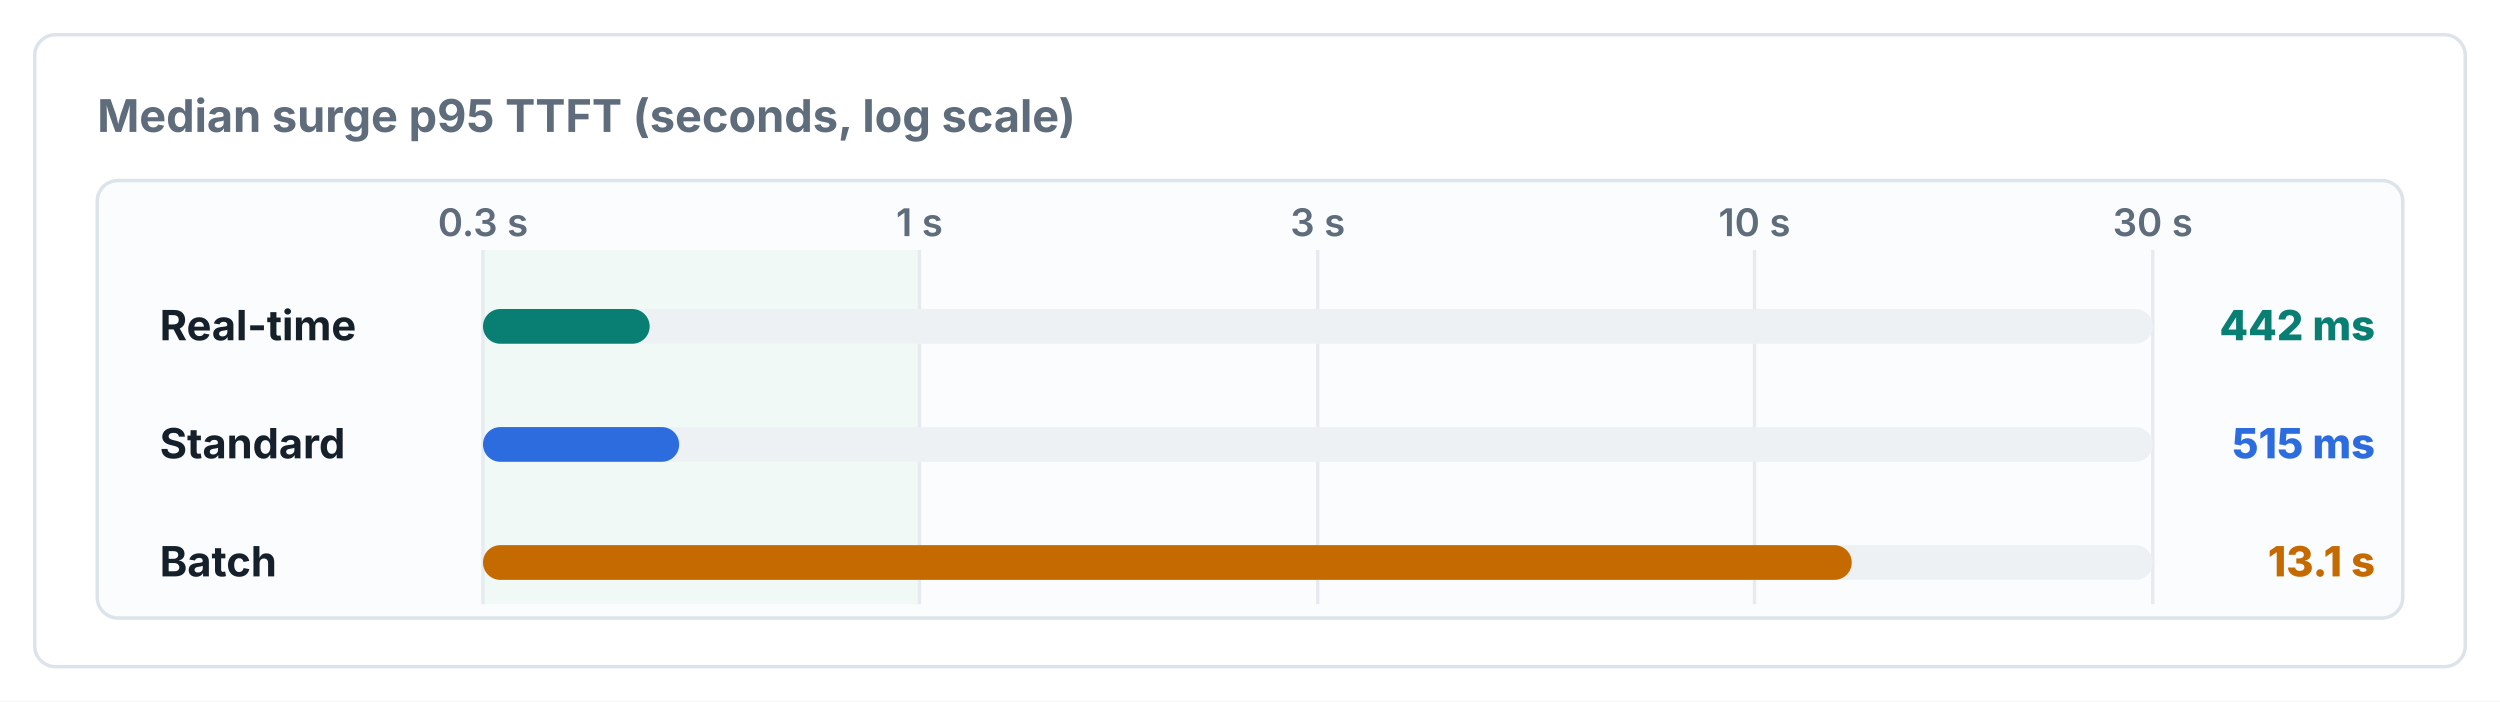
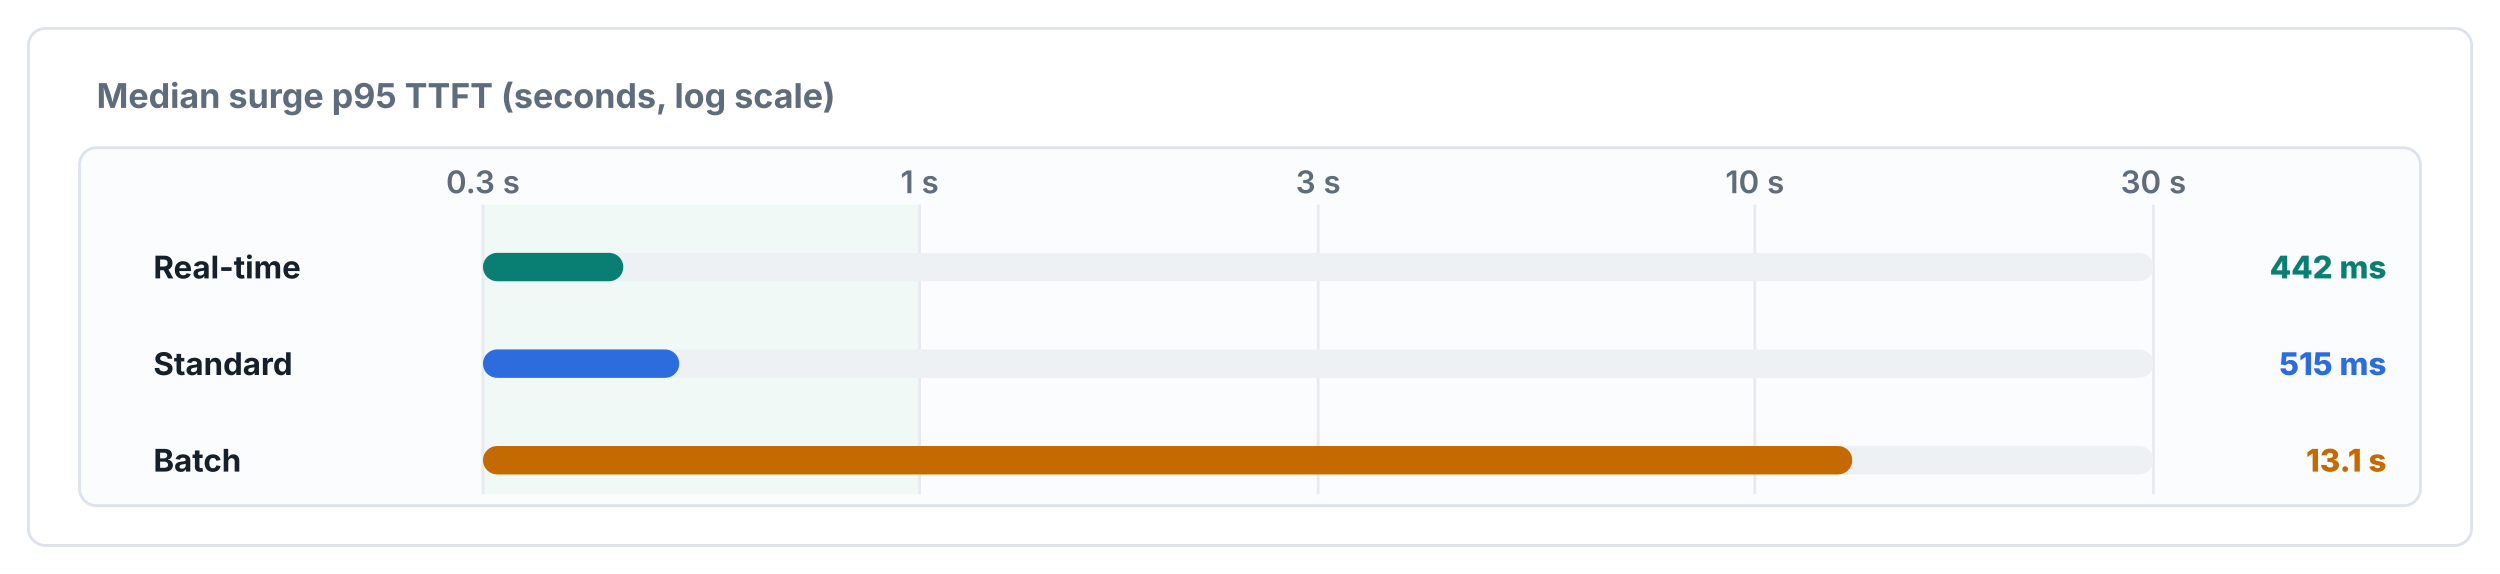
- <svg xmlns="http://www.w3.org/2000/svg" width="720" height="202" viewBox="0 0 720 202" role="img" aria-label="Real-time and standard traffic stayed below one second median surge p95 TTFT while batch exceeded 13 seconds.">
+ <svg xmlns="http://www.w3.org/2000/svg" width="880" height="202" viewBox="0 0 880 202" role="img" aria-label="Real-time and standard traffic stayed below one second median surge p95 TTFT while batch exceeded 13 seconds.">
  <style>text{font-family:system-ui,-apple-system,sans-serif}</style>
-   <rect width="720" height="202" fill="#ffffff" />
-   <rect x="10" y="10" width="700" height="182" rx="6" fill="#ffffff" stroke="#dde3ea" />
-   <text x="28.0" y="38.0" fill="#5f6c7b" font-size="13" font-weight="700" text-anchor="start">Median surge p95 TTFT (seconds, log scale)</text>
-   <rect x="28" y="52" width="664" height="126" rx="6" fill="#fbfcfd" stroke="#dde3ea" />
-   <rect x="139.1" y="72.0" width="125.7" height="102.0" fill="#eef8f6" opacity="0.75" />
-   <line x1="139.1" y1="72.0" x2="139.1" y2="174.0" stroke="#e7ebef" />
-   <text x="139.1" y="68.0" fill="#5f6c7b" font-size="11" font-weight="600" text-anchor="middle">0.3 s</text>
-   <line x1="264.8" y1="72.0" x2="264.8" y2="174.0" stroke="#e7ebef" />
-   <text x="264.8" y="68.0" fill="#5f6c7b" font-size="11" font-weight="600" text-anchor="middle">1 s</text>
-   <line x1="379.5" y1="72.0" x2="379.5" y2="174.0" stroke="#e7ebef" />
-   <text x="379.5" y="68.0" fill="#5f6c7b" font-size="11" font-weight="600" text-anchor="middle">3 s</text>
-   <line x1="505.3" y1="72.0" x2="505.3" y2="174.0" stroke="#e7ebef" />
-   <text x="505.3" y="68.0" fill="#5f6c7b" font-size="11" font-weight="600" text-anchor="middle">10 s</text>
-   <line x1="620.0" y1="72.0" x2="620.0" y2="174.0" stroke="#e7ebef" />
-   <text x="620.0" y="68.0" fill="#5f6c7b" font-size="11" font-weight="600" text-anchor="middle">30 s</text>
-   <text x="46.0" y="98.0" fill="#15202b" font-size="12" font-weight="720" text-anchor="start">Real-time</text>
-   <rect x="139.1" y="89.0" width="480.9" height="10" rx="5" fill="#edf1f4" />
-   <rect x="139.1" y="89.0" width="48.0" height="10" rx="5" fill="#087f72" />
-   <text x="684.0" y="98.0" fill="#087f72" font-size="12" font-weight="800" text-anchor="end">442 ms</text>
-   <text x="46.0" y="132.0" fill="#15202b" font-size="12" font-weight="720" text-anchor="start">Standard</text>
-   <rect x="139.1" y="123.0" width="480.9" height="10" rx="5" fill="#edf1f4" />
-   <rect x="139.1" y="123.0" width="56.5" height="10" rx="5" fill="#2d6cdf" />
-   <text x="684.0" y="132.0" fill="#2d6cdf" font-size="12" font-weight="800" text-anchor="end">515 ms</text>
-   <text x="46.0" y="166.0" fill="#15202b" font-size="12" font-weight="720" text-anchor="start">Batch</text>
-   <rect x="139.1" y="157.0" width="480.9" height="10" rx="5" fill="#edf1f4" />
-   <rect x="139.1" y="157.0" width="394.2" height="10" rx="5" fill="#c56a00" />
-   <text x="684.0" y="166.0" fill="#c56a00" font-size="12" font-weight="800" text-anchor="end">13.1 s</text>
+   <rect width="880" height="202" fill="#ffffff" />
+   <rect x="10" y="10" width="860" height="182" rx="6" fill="#ffffff" stroke="#dde3ea" />
+   <text x="34.0" y="38.0" fill="#5f6c7b" font-size="12" font-weight="700" text-anchor="start">Median surge p95 TTFT (seconds, log scale)</text>
+   <rect x="28" y="52" width="824" height="126" rx="6" fill="#fbfcfd" stroke="#dde3ea" />
+   <rect x="170.0" y="72.0" width="153.7" height="102.0" fill="#eef8f6" opacity="0.75" />
+   <line x1="170.0" y1="72.0" x2="170.0" y2="174.0" stroke="#e7ebef" />
+   <text x="170.0" y="68.0" fill="#5f6c7b" font-size="11" font-weight="600" text-anchor="middle">0.3 s</text>
+   <line x1="323.7" y1="72.0" x2="323.7" y2="174.0" stroke="#e7ebef" />
+   <text x="323.7" y="68.0" fill="#5f6c7b" font-size="11" font-weight="600" text-anchor="middle">1 s</text>
+   <line x1="464.0" y1="72.0" x2="464.0" y2="174.0" stroke="#e7ebef" />
+   <text x="464.0" y="68.0" fill="#5f6c7b" font-size="11" font-weight="600" text-anchor="middle">3 s</text>
+   <line x1="617.7" y1="72.0" x2="617.7" y2="174.0" stroke="#e7ebef" />
+   <text x="617.7" y="68.0" fill="#5f6c7b" font-size="11" font-weight="600" text-anchor="middle">10 s</text>
+   <line x1="758.0" y1="72.0" x2="758.0" y2="174.0" stroke="#e7ebef" />
+   <text x="758.0" y="68.0" fill="#5f6c7b" font-size="11" font-weight="600" text-anchor="middle">30 s</text>
+   <text x="54.0" y="98.0" fill="#15202b" font-size="11" font-weight="720" text-anchor="start">Real-time</text>
+   <rect x="170.0" y="89.0" width="588.0" height="10" rx="5" fill="#edf1f4" />
+   <rect x="170.0" y="89.0" width="49.4" height="10" rx="5" fill="#087f72" />
+   <text x="840.0" y="98.0" fill="#087f72" font-size="11" font-weight="800" text-anchor="end">442 ms</text>
+   <text x="54.0" y="132.0" fill="#15202b" font-size="11" font-weight="720" text-anchor="start">Standard</text>
+   <rect x="170.0" y="123.0" width="588.0" height="10" rx="5" fill="#edf1f4" />
+   <rect x="170.0" y="123.0" width="69.1" height="10" rx="5" fill="#2d6cdf" />
+   <text x="840.0" y="132.0" fill="#2d6cdf" font-size="11" font-weight="800" text-anchor="end">515 ms</text>
+   <text x="54.0" y="166.0" fill="#15202b" font-size="11" font-weight="720" text-anchor="start">Batch</text>
+   <rect x="170.0" y="157.0" width="588.0" height="10" rx="5" fill="#edf1f4" />
+   <rect x="170.0" y="157.0" width="482.0" height="10" rx="5" fill="#c56a00" />
+   <text x="840.0" y="166.0" fill="#c56a00" font-size="11" font-weight="800" text-anchor="end">13.1 s</text>
</svg>
